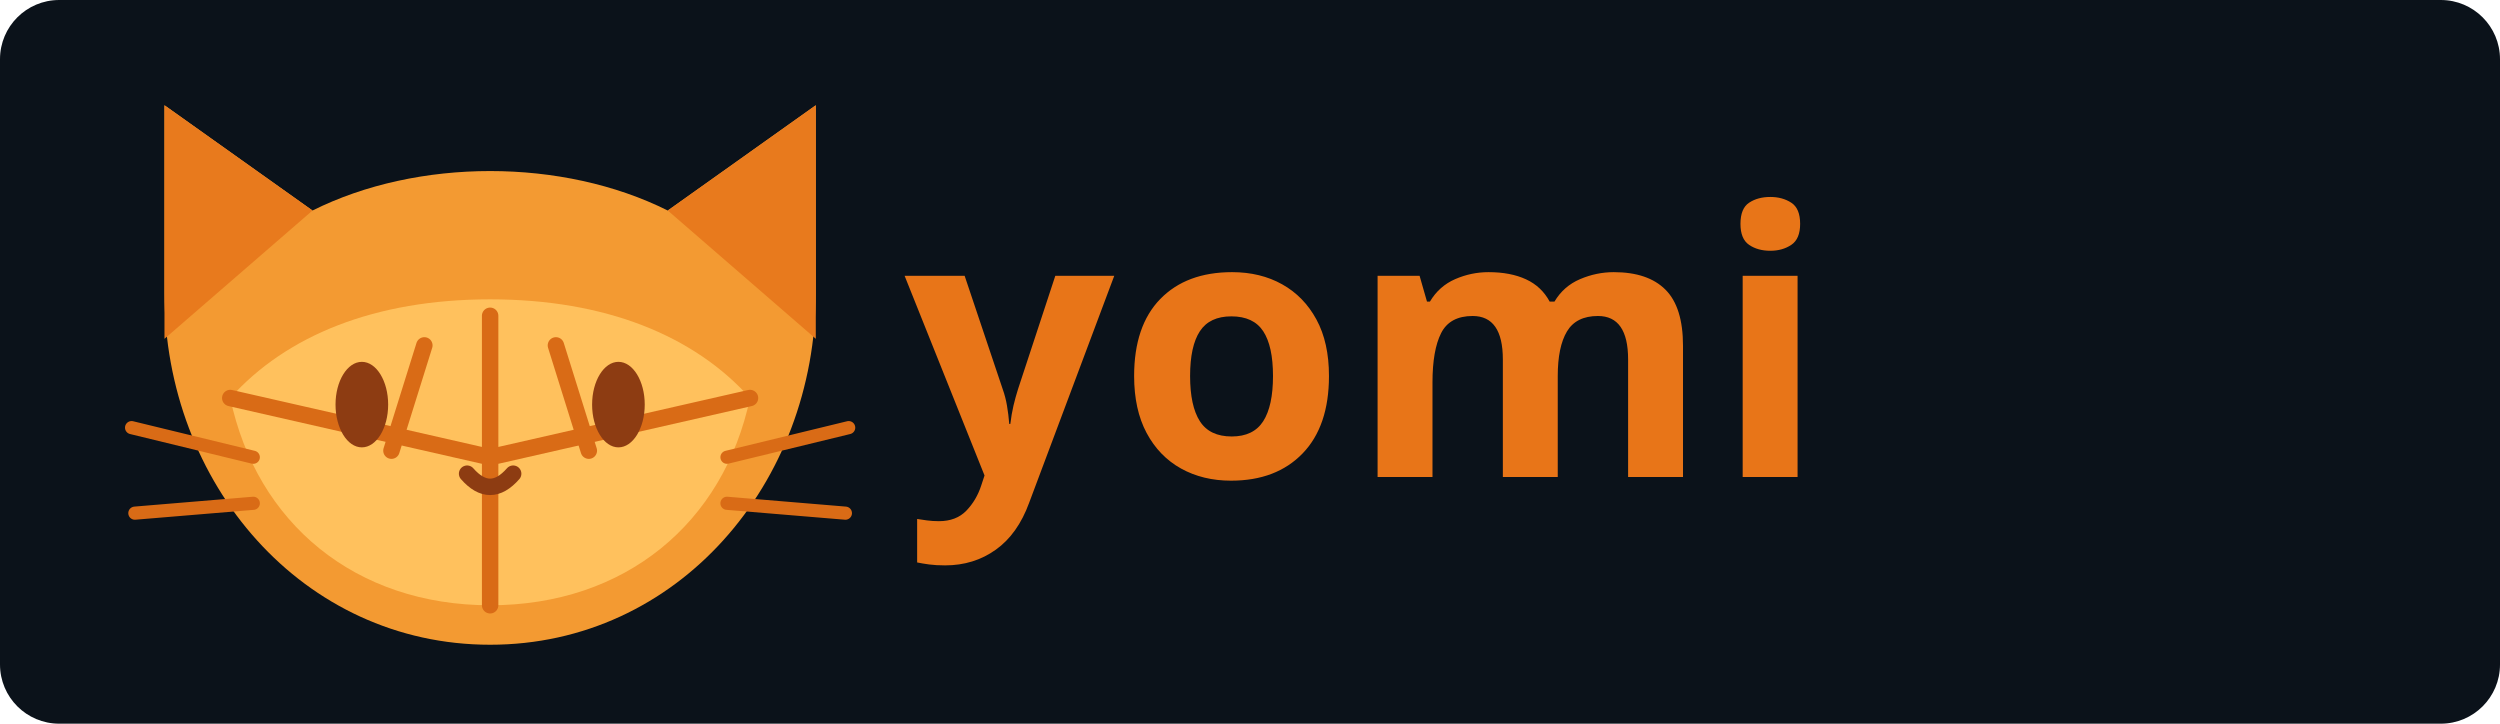
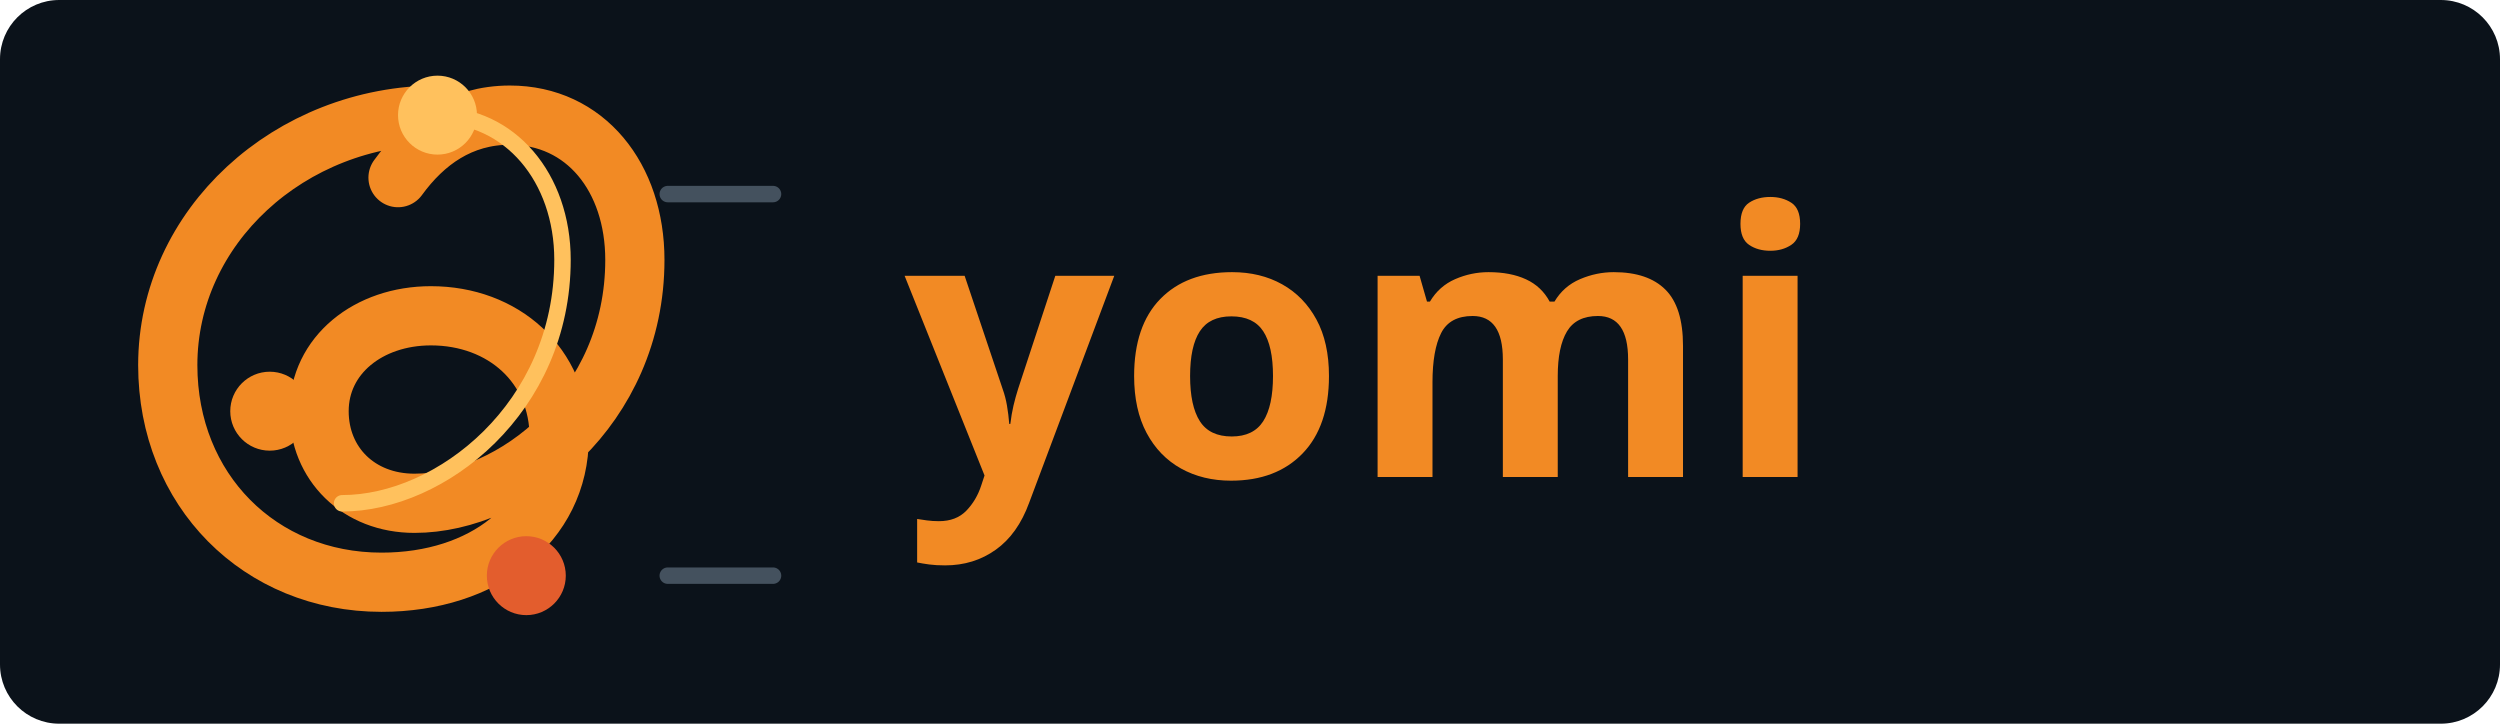
<svg xmlns="http://www.w3.org/2000/svg" viewBox="0 0 760 220" role="img" aria-labelledby="title desc">
  <rect width="760" height="220" rx="18" fill="#0b121a" />
-   <g transform="translate(28 24)">
-     <path d="M22 65 22 8l45 32c16-8 35-12 54-12s38 4 54 12l45-32v57c0 58-42 107-99 107S22 123 22 65Z" fill="#f39a32" />
-     <path d="m22 8 45 32-45 39Z" fill="#e87a1d" />
-     <path d="m220 8-45 32 45 39Z" fill="#e87a1d" />
-     <path d="M42 97c17-19 44-30 79-30s62 11 79 30c-8 38-38 63-79 63S50 135 42 97Z" fill="#ffc15d" />
-     <path d="M121 72v88M42 97l79 18 79-18" fill="none" stroke="#d96b16" stroke-width="5" stroke-linecap="round" />
-     <path d="M101 81 91 113M141 81l10 32" fill="none" stroke="#d96b16" stroke-width="5" stroke-linecap="round" />
-     <ellipse cx="82" cy="99" rx="8" ry="13" fill="#8d3c12" />
-     <ellipse cx="160" cy="99" rx="8" ry="13" fill="#8d3c12" />
-     <path d="M114 120q7 8 14 0" fill="none" stroke="#8d3c12" stroke-width="5" stroke-linecap="round" />
-     <path d="M49 115 12 106M49 129 13 132M193 115l37-9M193 129l36 3" fill="none" stroke="#d96b16" stroke-width="4" stroke-linecap="round" />
+   <g transform="translate(28 25)">
+     <path d="M105 10c-45 0-82 34-82 76 0 38 28 66 65 66 31 0 54-18 54-44 0-22-17-37-39-37-19 0-34 12-34 29 0 16 12 28 29 28 30 0 67-29 67-74 0-25-15-44-38-44-15 0-26 8-34 19" fill="none" stroke="#f28a24" stroke-width="18" stroke-linecap="round" stroke-linejoin="round" />
+     <path d="M105 10c22 0 38 19 38 44 0 45-37 74-67 74" fill="none" stroke="#ffc15d" stroke-width="5" stroke-linecap="round" />
+     <circle cx="105" cy="10" r="12" fill="#ffc15d" />
+     <circle cx="54" cy="100" r="12" fill="#f28a24" />
+     <circle cx="132" cy="150" r="12" fill="#e35d2d" />
+     <path d="M175 34h32M175 150h32" stroke="#44515e" stroke-width="5" stroke-linecap="round" />
  </g>
-   <text x="275" y="145" fill="#e87518" font-family="Nunito, Quicksand, Arial Rounded MT Bold, sans-serif" font-size="112" font-weight="700" letter-spacing="1">yomi</text>
+   <text x="275" y="145" fill="#f28a24" font-family="Nunito, Quicksand, Arial Rounded MT Bold, sans-serif" font-size="112" font-weight="700" letter-spacing="1">yomi</text>
</svg>
